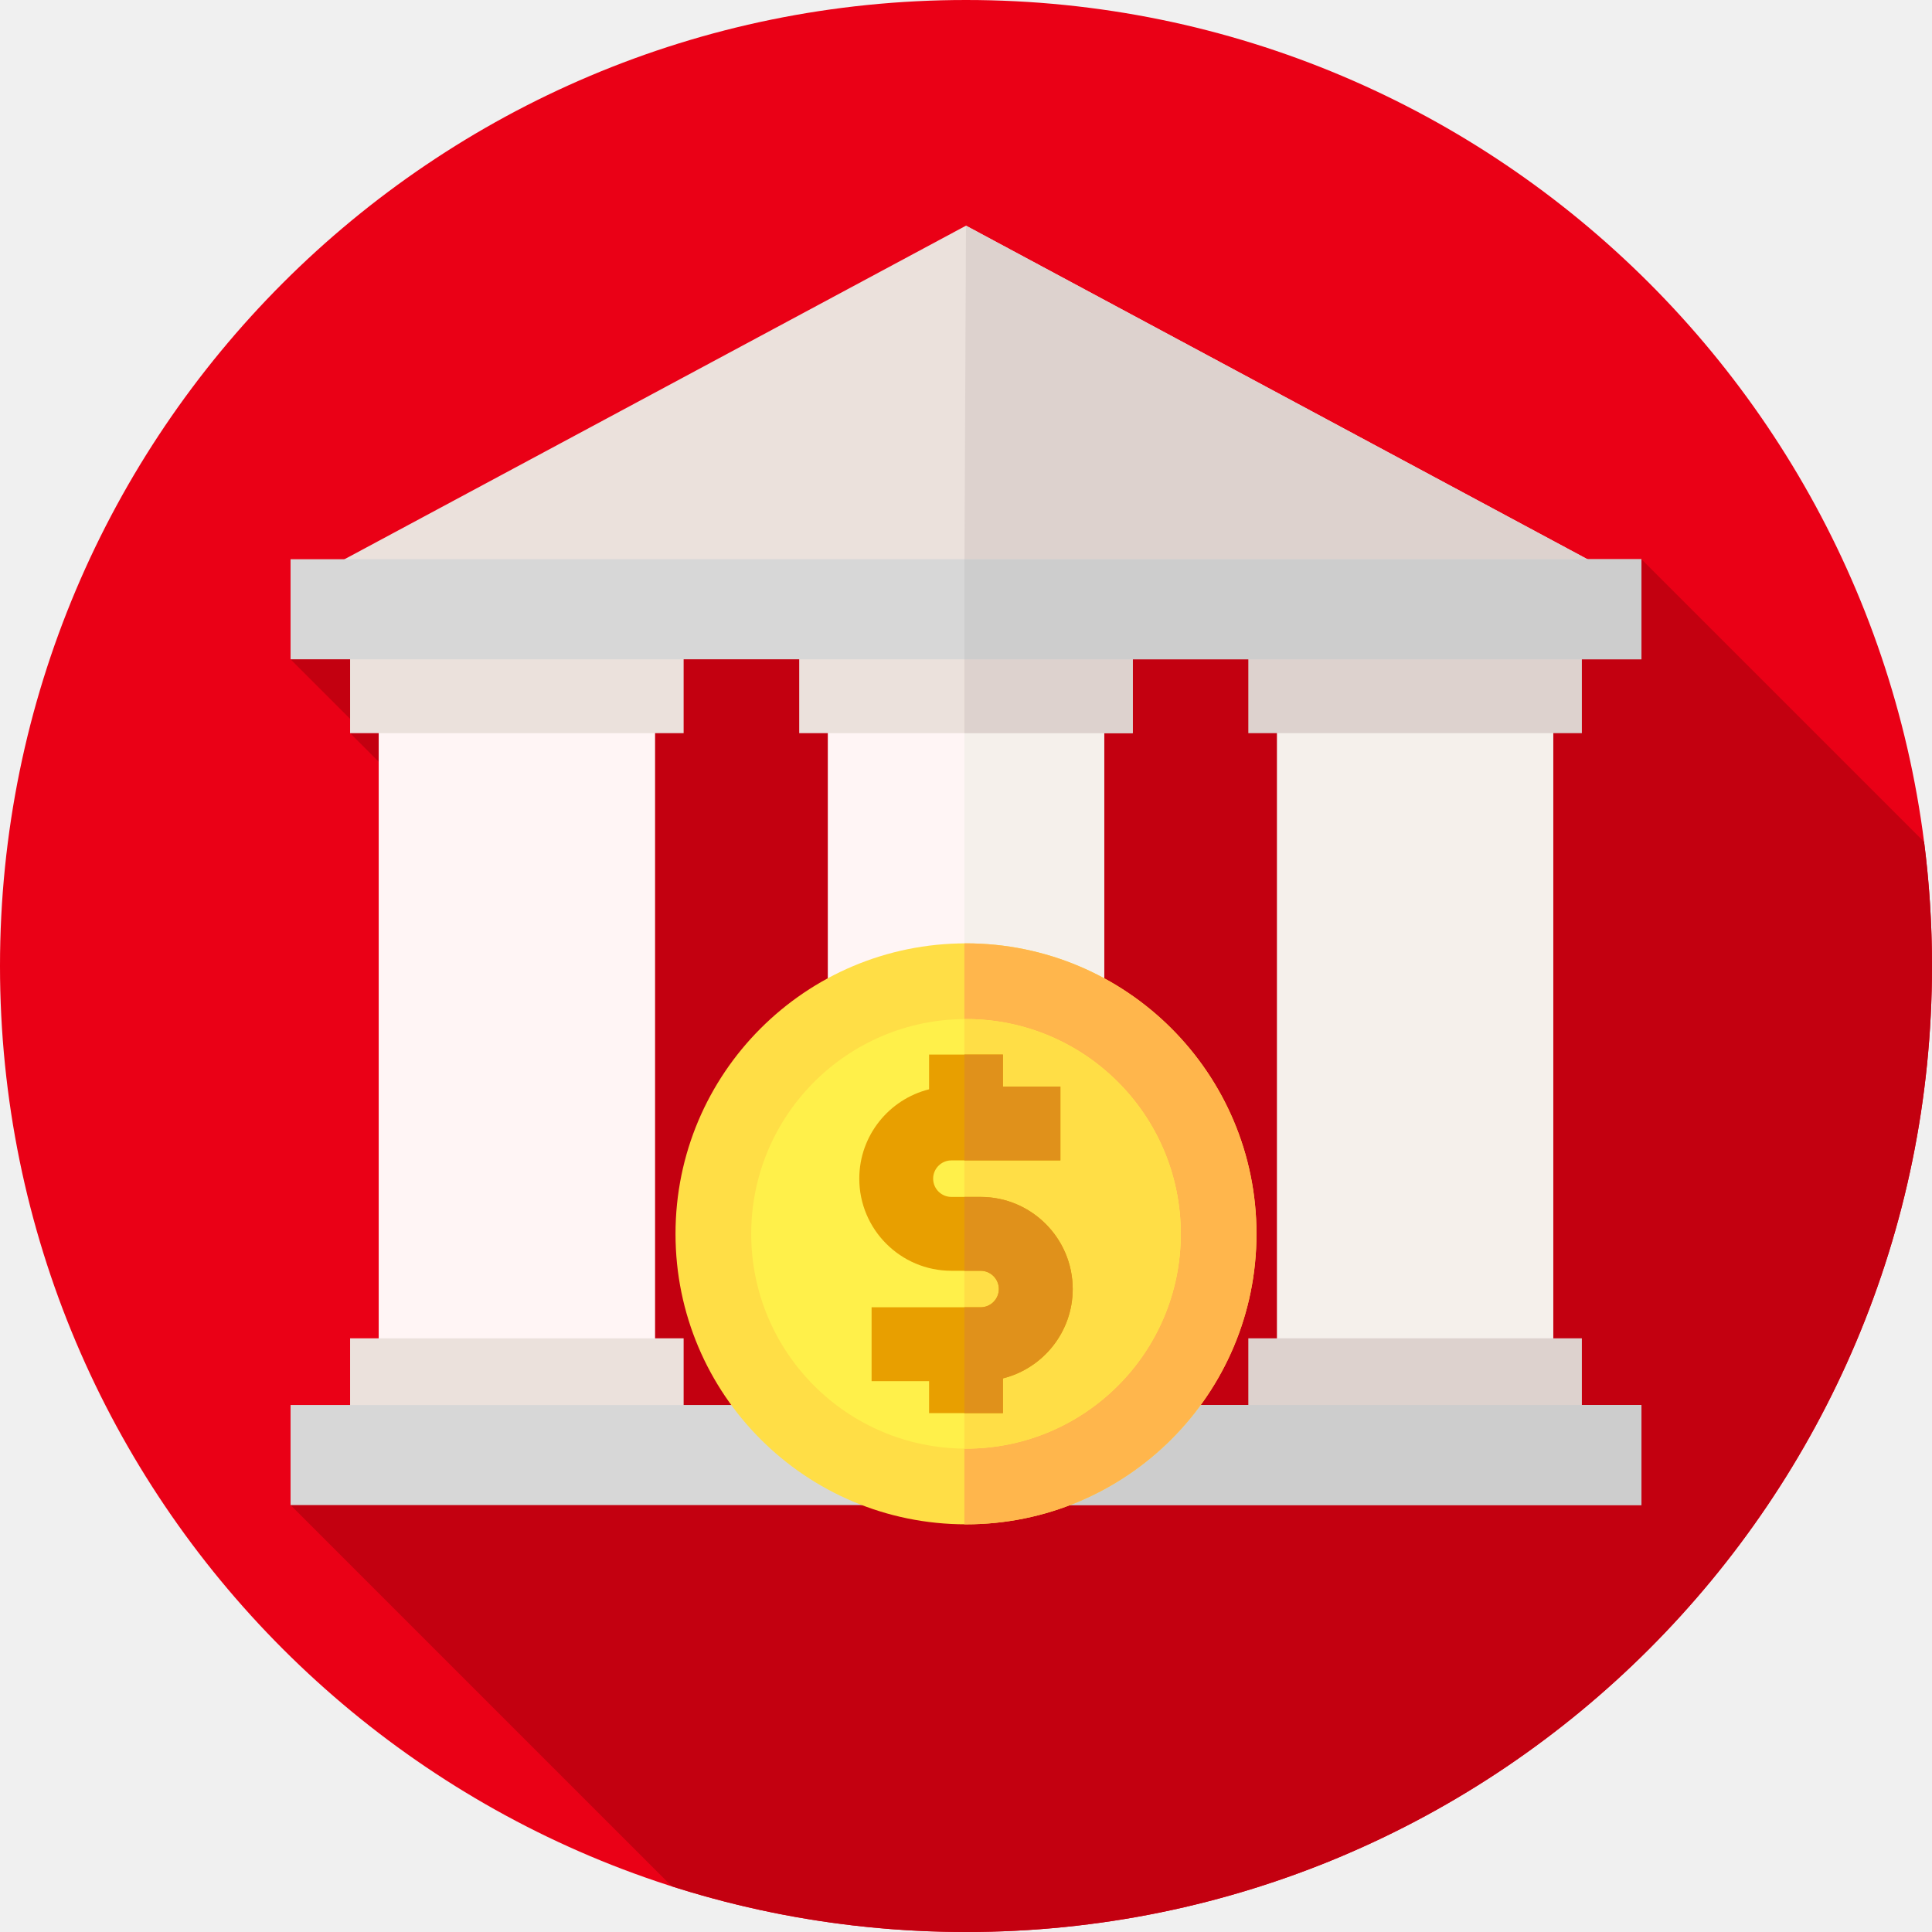
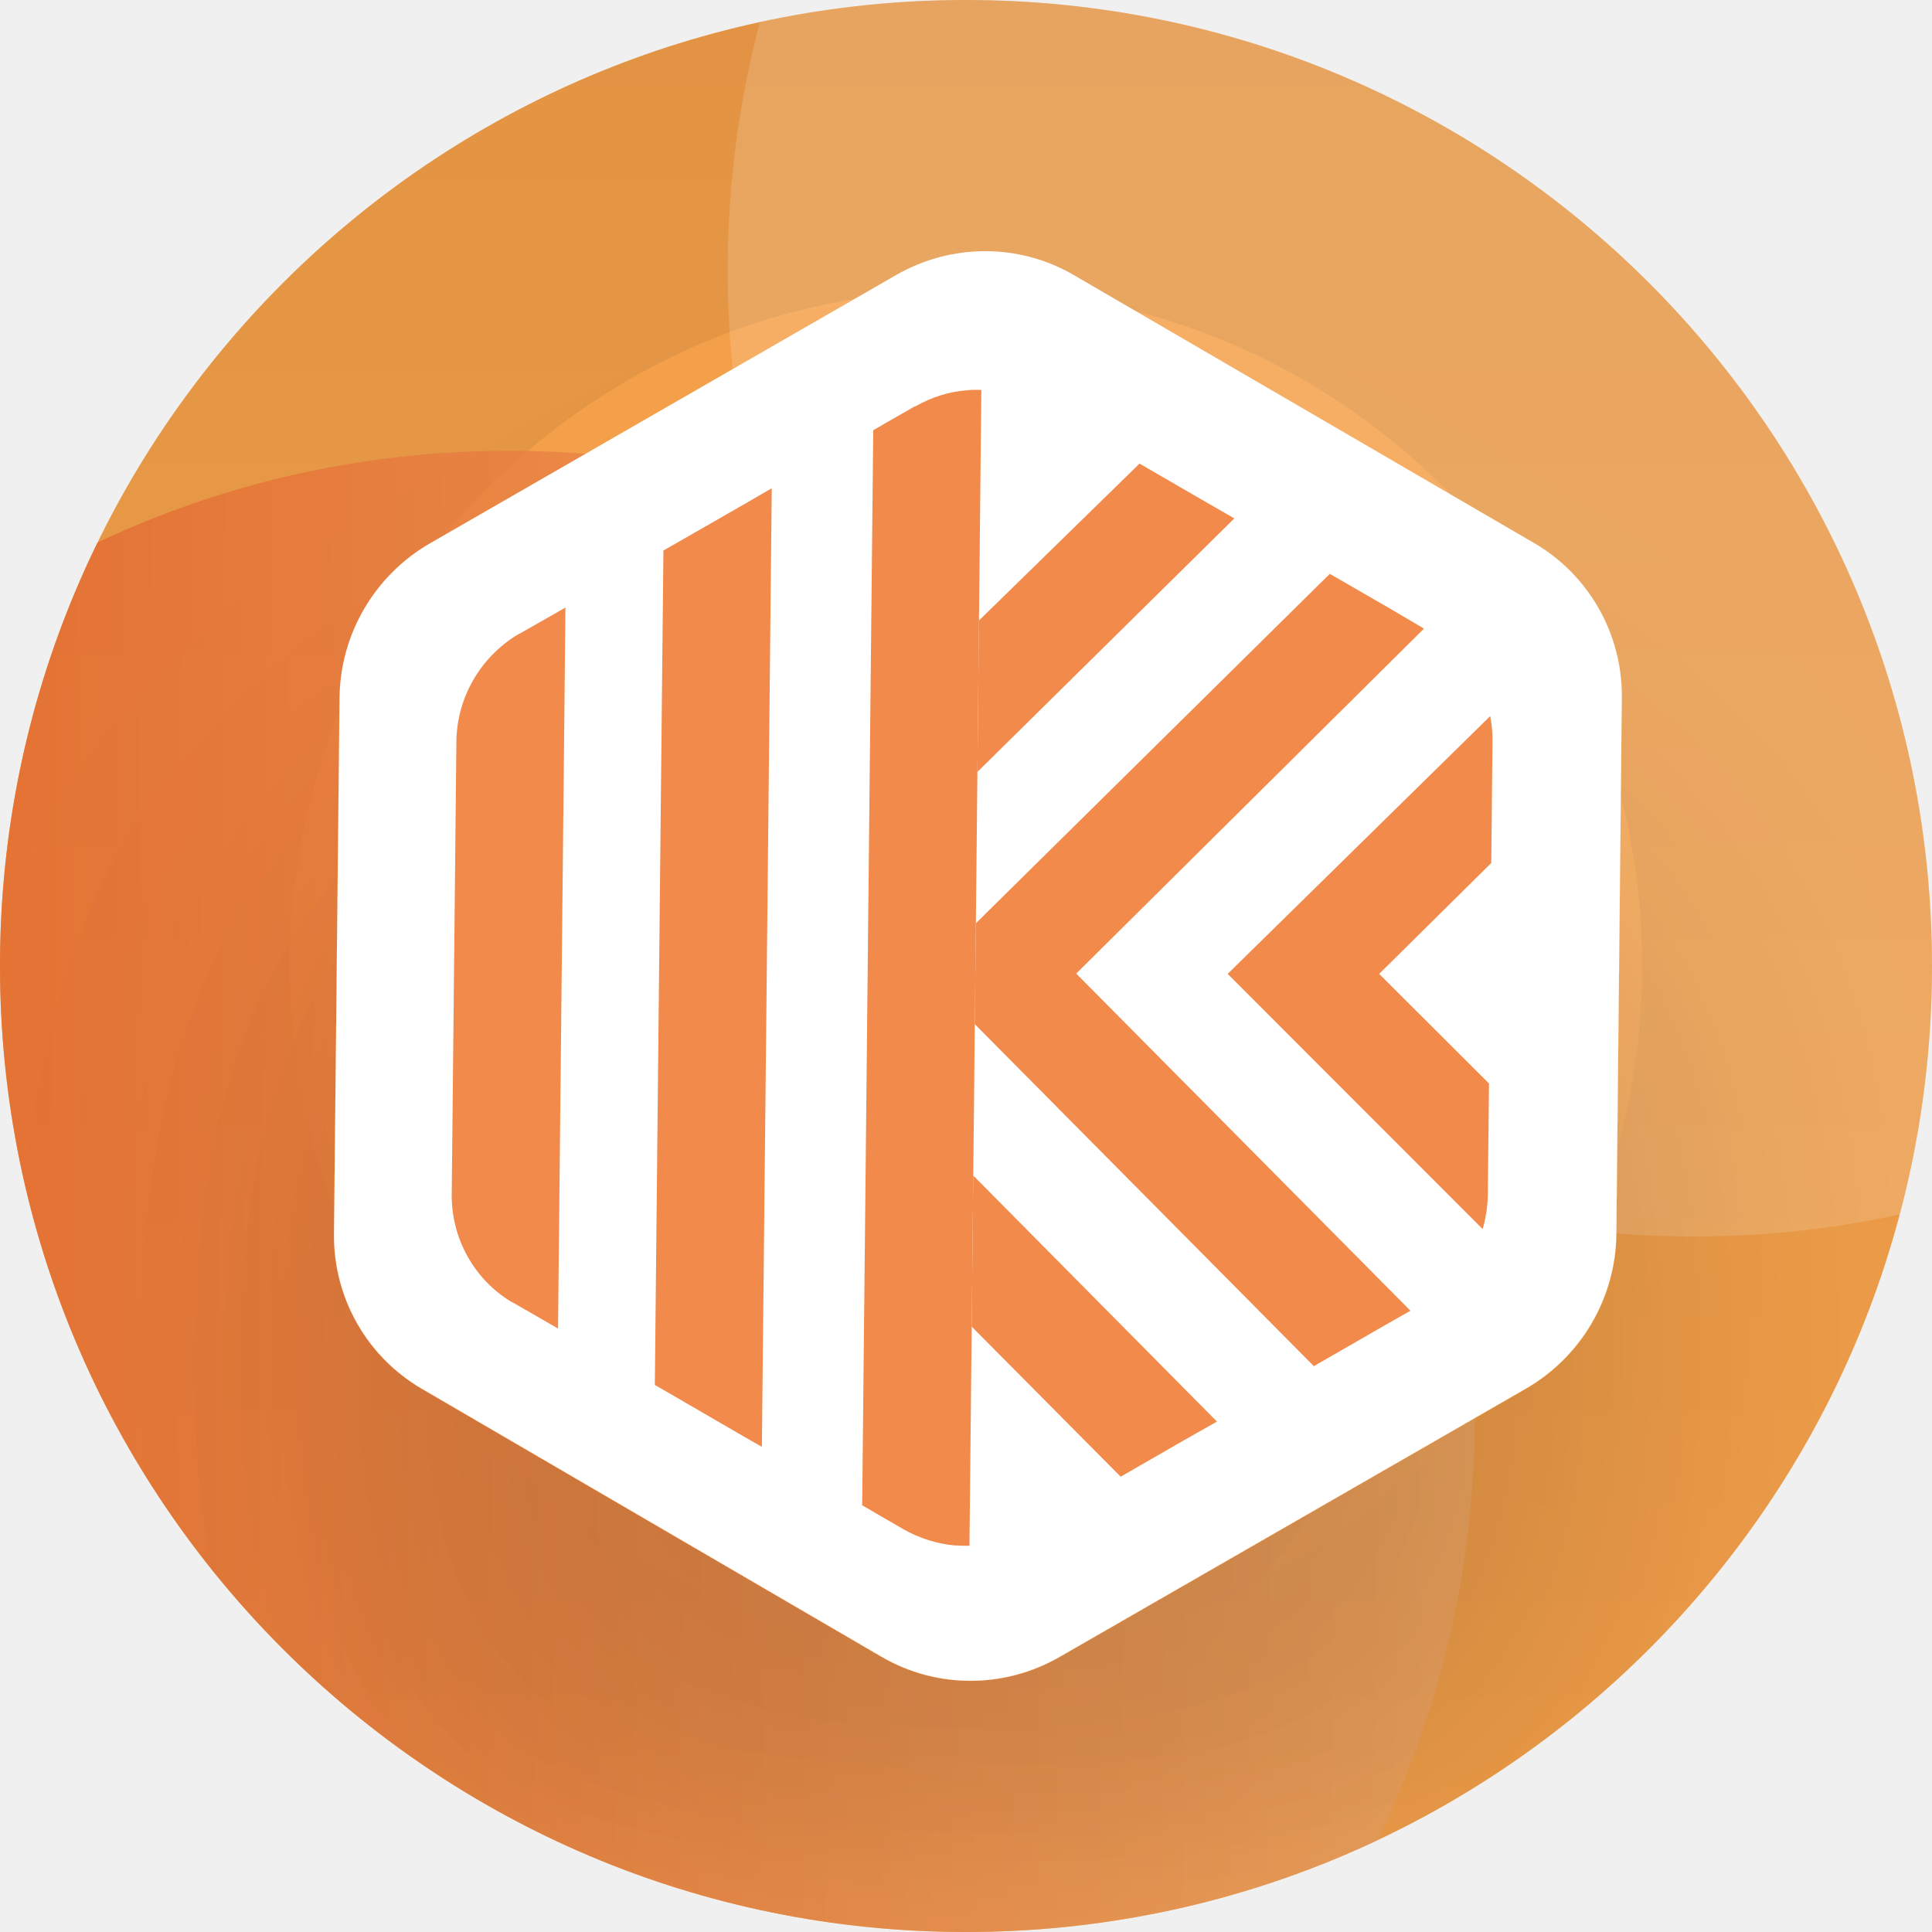
- <svg xmlns="http://www.w3.org/2000/svg" version="1.1" id="Capa_1" x="0px" y="0px" viewBox="0 0 512 512" style="enable-background:new 0 0 512 512;" xml:space="preserve">
-   <circle style="fill:#EA0016;" cx="256" cy="256" r="256" />
-   <path style="fill:#C30010;" d="M512,256c0-11.147-0.716-22.127-2.098-32.898L435,148.199L77,174.718l18.058,18.058l-2.273,1.515  l73.109,73.109L77,398.862l101.03,101.03C202.615,507.746,228.809,512,256,512C397.385,512,512,397.385,512,256z" />
-   <rect x="100.36" y="181.66" style="fill:#FFF5F5;" width="73.24" height="190.68" />
-   <g>
-     <rect x="92.78" y="169.67" style="fill:#EBE1DC;" width="88.39" height="24.624" />
-     <rect x="92.78" y="354.67" style="fill:#EBE1DC;" width="88.39" height="24.624" />
+ <svg xmlns="http://www.w3.org/2000/svg" width="80" height="80" viewBox="0 0 80 80" fill="none">
+   <g clip-path="url(#clip0_3287_16486)">
+     <circle cx="40" cy="40" r="40" fill="#F5A14A" />
+     <circle cx="40" cy="40" r="34" stroke="url(#paint0_linear_3287_16486)" stroke-opacity="0.08" stroke-width="12" />
+     <mask id="mask0_3287_16486" style="mask-type:alpha" maskUnits="userSpaceOnUse" x="0" y="0" width="80" height="80">
+       <circle cx="40" cy="40" r="40" fill="#D9D9D9" />
+     </mask>
+     <g mask="url(#mask0_3287_16486)">
+       <circle opacity="0.7" cx="21.067" cy="58.666" r="40" fill="url(#paint1_linear_3287_16486)" />
+       <circle opacity="0.15" cx="70.133" cy="11.199" r="40" fill="white" />
+       <g filter="url(#filter0_d_3287_16486)">
+         <path d="M67.157 28.896L66.929 51.102C66.901 53.741 65.474 56.182 63.173 57.506L43.88 68.605C41.587 69.928 38.775 69.928 36.509 68.605L17.454 57.498C15.188 56.174 13.803 53.732 13.83 51.093L14.059 28.896C14.086 26.257 15.513 23.815 17.814 22.492L37.099 11.393C39.392 10.069 42.204 10.069 44.47 11.393L63.534 22.492C65.799 23.815 67.184 26.257 67.157 28.896Z" fill="white" />
+       </g>
+       <path d="M23.415 25.117L23.107 55.013L21.759 54.234L21.264 53.952C21.264 53.952 21.224 53.925 21.211 53.925C21.198 53.925 21.184 53.898 21.157 53.898C19.622 52.959 18.686 51.267 18.705 49.455L18.898 30.715C18.916 28.916 19.86 27.252 21.401 26.299C21.401 26.299 21.415 26.299 21.428 26.285C21.442 26.285 21.469 26.258 21.496 26.245C21.509 26.245 21.536 26.231 21.55 26.218L22.05 25.936L23.415 25.157L23.415 25.117Z" fill="#F28A4B" />
+       <path d="M31.957 20.217L31.548 59.912L30.52 59.321L27.676 57.67L27.115 57.348L27.471 22.794L28.038 22.472L30.916 20.821L31.957 20.217Z" fill="#F28A4B" />
+       <path d="M40.636 16.123L40.143 64.007C39.942 64.007 39.727 64.007 39.526 63.993C38.801 63.926 38.078 63.698 37.437 63.336C37.437 63.336 37.41 63.336 37.41 63.322L36.435 62.758L35.701 62.329L36.159 17.814L36.903 17.385L37.889 16.821C37.889 16.821 37.902 16.821 37.916 16.821C38.578 16.445 39.292 16.217 40.018 16.163C40.22 16.137 40.435 16.137 40.636 16.15L40.636 16.123Z" fill="#F28A4B" />
+       <path d="M50.391 58.865L49.039 59.63L46.404 61.147L40.235 54.931L40.3 48.676L50.391 58.865Z" fill="#F28A4B" />
+       <path d="M51.111 21.466L40.472 31.964L40.536 25.695L47.185 19.197L49.456 20.513L51.111 21.466Z" fill="#F28A4B" />
+       <path d="M44.564 40.314L58.404 54.275L57.363 54.865L54.566 56.476L54.404 56.57L40.364 42.408L40.407 38.233L55.064 23.762L57.668 25.265L58.963 26.03L44.564 40.314Z" fill="#F28A4B" />
+       <path d="M61.75 35.735L57.108 40.327L61.656 44.864L61.608 49.455C61.605 49.75 61.575 50.059 61.519 50.354C61.49 50.529 61.448 50.717 61.392 50.891L50.835 40.327L61.705 29.654C61.705 29.654 61.731 29.762 61.73 29.802C61.781 30.097 61.805 30.393 61.802 30.701L61.75 35.735V35.735Z" fill="#F28A4B" />
+     </g>
  </g>
-   <rect x="338.4" y="181.66" style="fill:#F5F0EB;" width="73.24" height="190.68" />
-   <g>
-     <rect x="330.82" y="169.67" style="fill:#DDD2CE;" width="88.39" height="24.624" />
-     <rect x="330.82" y="354.67" style="fill:#DDD2CE;" width="88.39" height="24.624" />
-   </g>
-   <rect x="219.38" y="181.66" style="fill:#FFF5F5;" width="73.24" height="190.68" />
-   <rect x="255.57" y="181.66" style="fill:#F5F0EB;" width="37.05" height="190.68" />
-   <rect x="211.8" y="169.67" style="fill:#EBE1DC;" width="88.39" height="24.624" />
-   <rect x="255.57" y="169.67" style="fill:#DDD2CE;" width="44.626" height="24.625" />
-   <g>
-     <rect x="211.8" y="354.67" style="fill:#EBE1DC;" width="88.39" height="24.624" />
-     <polygon style="fill:#EBE1DC;" points="81.137,153.657 256,59.804 430.863,153.662  " />
-   </g>
-   <polygon style="fill:#DDD2CE;" points="255.571,153.66 430.863,153.663 256,59.804 " />
-   <rect x="77" y="148.2" style="fill:#D7D7D7;" width="358" height="26.519" />
-   <rect x="255.57" y="148.2" style="fill:#CDCDCD;" width="179.43" height="26.519" />
-   <rect x="77" y="372.34" style="fill:#D7D7D7;" width="358" height="26.519" />
-   <rect x="255.57" y="372.34" style="fill:#CDCDCD;" width="179.43" height="26.519" />
-   <circle style="fill:#FFDE46;" cx="256" cy="326.98" r="76.982" />
-   <path style="fill:#FFB64C;" d="M256,250c-0.144,0-0.285,0.01-0.429,0.011v153.941c0.144,0.001,0.285,0.011,0.429,0.011  c42.516,0,76.982-34.466,76.982-76.982C332.982,284.466,298.516,250,256,250z" />
-   <circle style="fill:#FFF04A;" cx="256" cy="326.98" r="56.921" />
-   <path style="fill:#FFDE46;" d="M256,270.061c-0.144,0-0.285,0.01-0.429,0.011v113.82c0.143,0.001,0.285,0.011,0.429,0.011  c31.436,0,56.921-25.484,56.921-56.921S287.436,270.061,256,270.061z" />
-   <path style="fill:#E89F00;" d="M284.28,341.606c0-13.46-10.95-24.41-24.41-24.41h-7.74c-2.668,0-4.838-2.17-4.838-4.838  s2.171-4.839,4.838-4.839h28.888v-19.571h-15.232v-8.481h-19.572v9.21c-10.61,2.651-18.494,12.261-18.494,23.681  c0,13.459,10.95,24.41,24.41,24.41h7.74c2.668,0,4.838,2.17,4.838,4.838s-2.171,4.838-4.838,4.838h-28.888v19.572h15.232v8.481  h19.572v-9.21C276.396,362.636,284.28,353.025,284.28,341.606z" />
-   <g>
-     <polygon style="fill:#E0911B;" points="281.018,307.519 281.018,287.947 265.786,287.947 265.786,279.466 255.571,279.466    255.571,307.519  " />
-     <path style="fill:#E0911B;" d="M259.87,317.196h-4.298v19.572h4.298c2.668,0,4.838,2.17,4.838,4.838s-2.171,4.838-4.838,4.838   h-4.298v28.053h10.214v-9.21c10.61-2.651,18.494-12.262,18.494-23.681C284.28,328.146,273.329,317.196,259.87,317.196z" />
-   </g>
-   <g>
- </g>
-   <g>
- </g>
-   <g>
- </g>
-   <g>
- </g>
-   <g>
- </g>
-   <g>
- </g>
-   <g>
- </g>
-   <g>
- </g>
-   <g>
- </g>
-   <g>
- </g>
-   <g>
- </g>
-   <g>
- </g>
-   <g>
- </g>
-   <g>
- </g>
-   <g>
- </g>
+   <defs>
+     <filter id="filter0_d_3287_16486" x="-2.17" y="10.4" width="85.328" height="91.197" filterUnits="userSpaceOnUse" color-interpolation-filters="sRGB">
+       <feFlood flood-opacity="0" result="BackgroundImageFix" />
+       <feColorMatrix in="SourceAlpha" type="matrix" values="0 0 0 0 0 0 0 0 0 0 0 0 0 0 0 0 0 0 127 0" result="hardAlpha" />
+       <feOffset dy="16" />
+       <feGaussianBlur stdDeviation="8" />
+       <feComposite in2="hardAlpha" operator="out" />
+       <feColorMatrix type="matrix" values="0 0 0 0 0 0 0 0 0 0 0 0 0 0 0 0 0 0 0.15 0" />
+       <feBlend mode="normal" in2="BackgroundImageFix" result="effect1_dropShadow_3287_16486" />
+       <feBlend mode="normal" in="SourceGraphic" in2="effect1_dropShadow_3287_16486" result="shape" />
+     </filter>
+     <linearGradient id="paint0_linear_3287_16486" x1="40" y1="0" x2="40" y2="80" gradientUnits="userSpaceOnUse">
+       <stop />
+       <stop offset="1" stop-opacity="0" />
+     </linearGradient>
+     <linearGradient id="paint1_linear_3287_16486" x1="-1.50773e-05" y1="43.333" x2="61.063" y2="43.815" gradientUnits="userSpaceOnUse">
+       <stop stop-color="#E2622C" />
+       <stop offset="1" stop-color="#F1A867" />
+     </linearGradient>
+     <clipPath id="clip0_3287_16486">
+       <rect width="80" height="80" fill="white" />
+     </clipPath>
+   </defs>
</svg>
